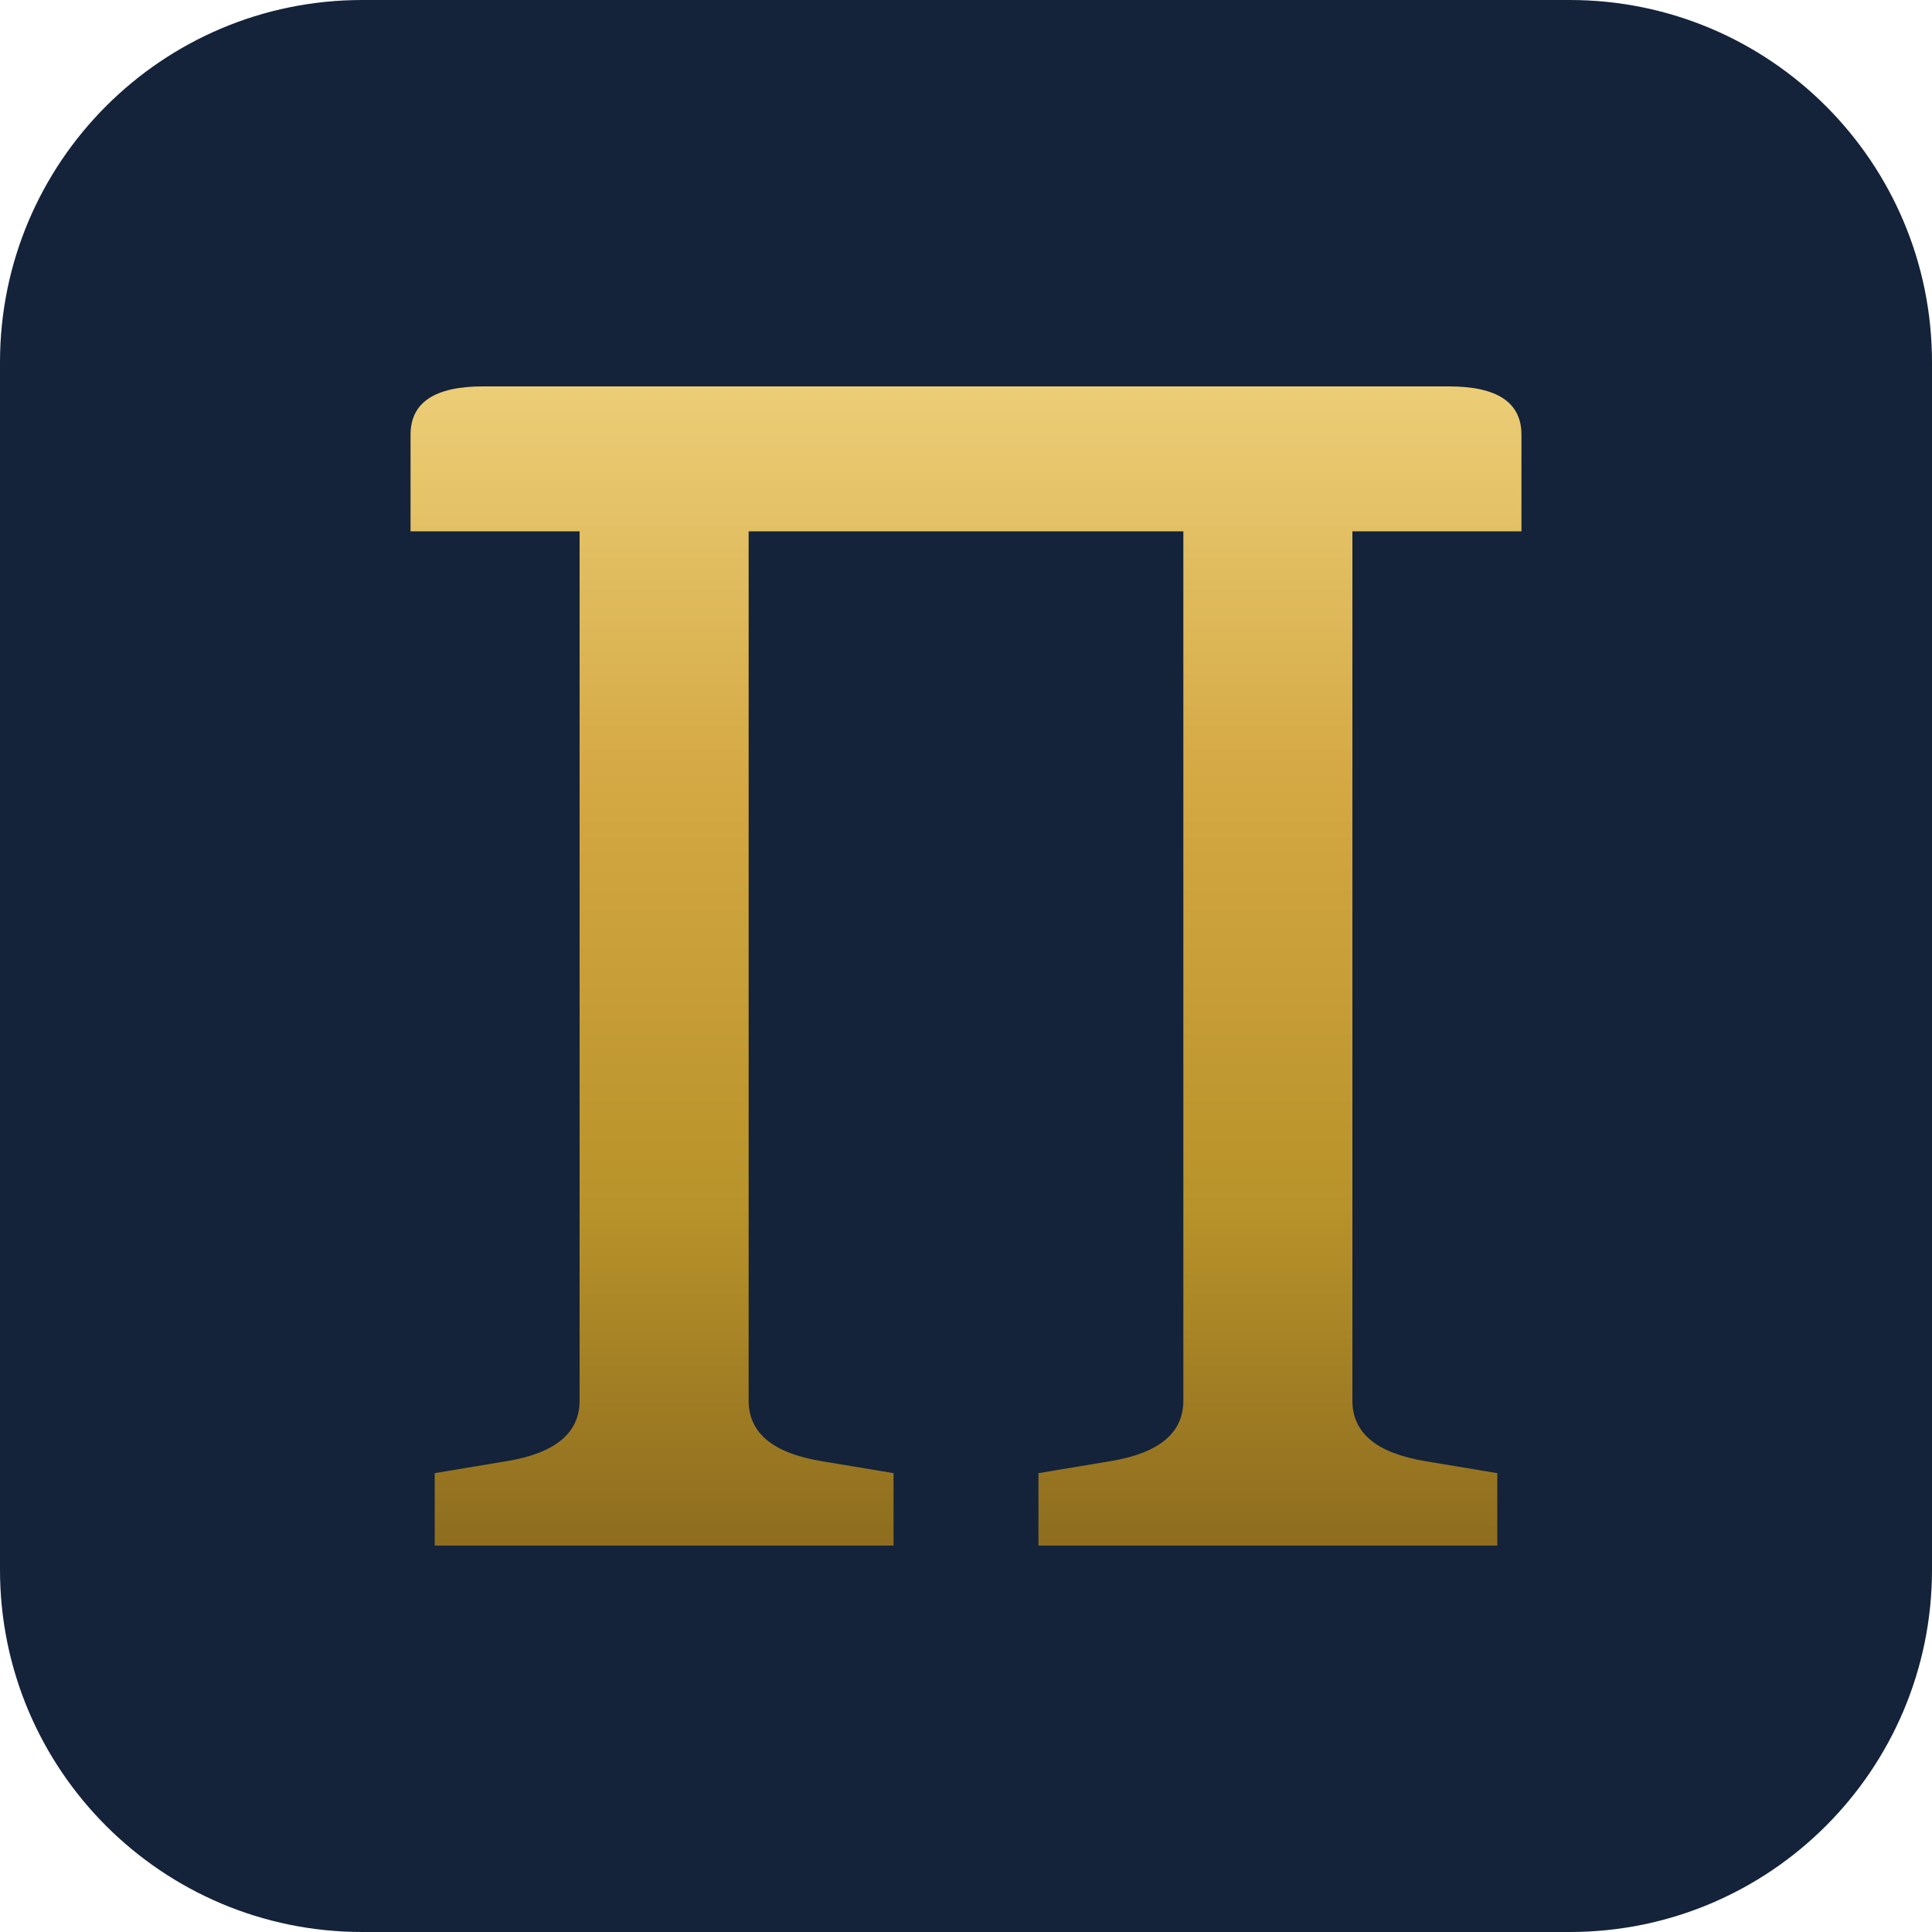
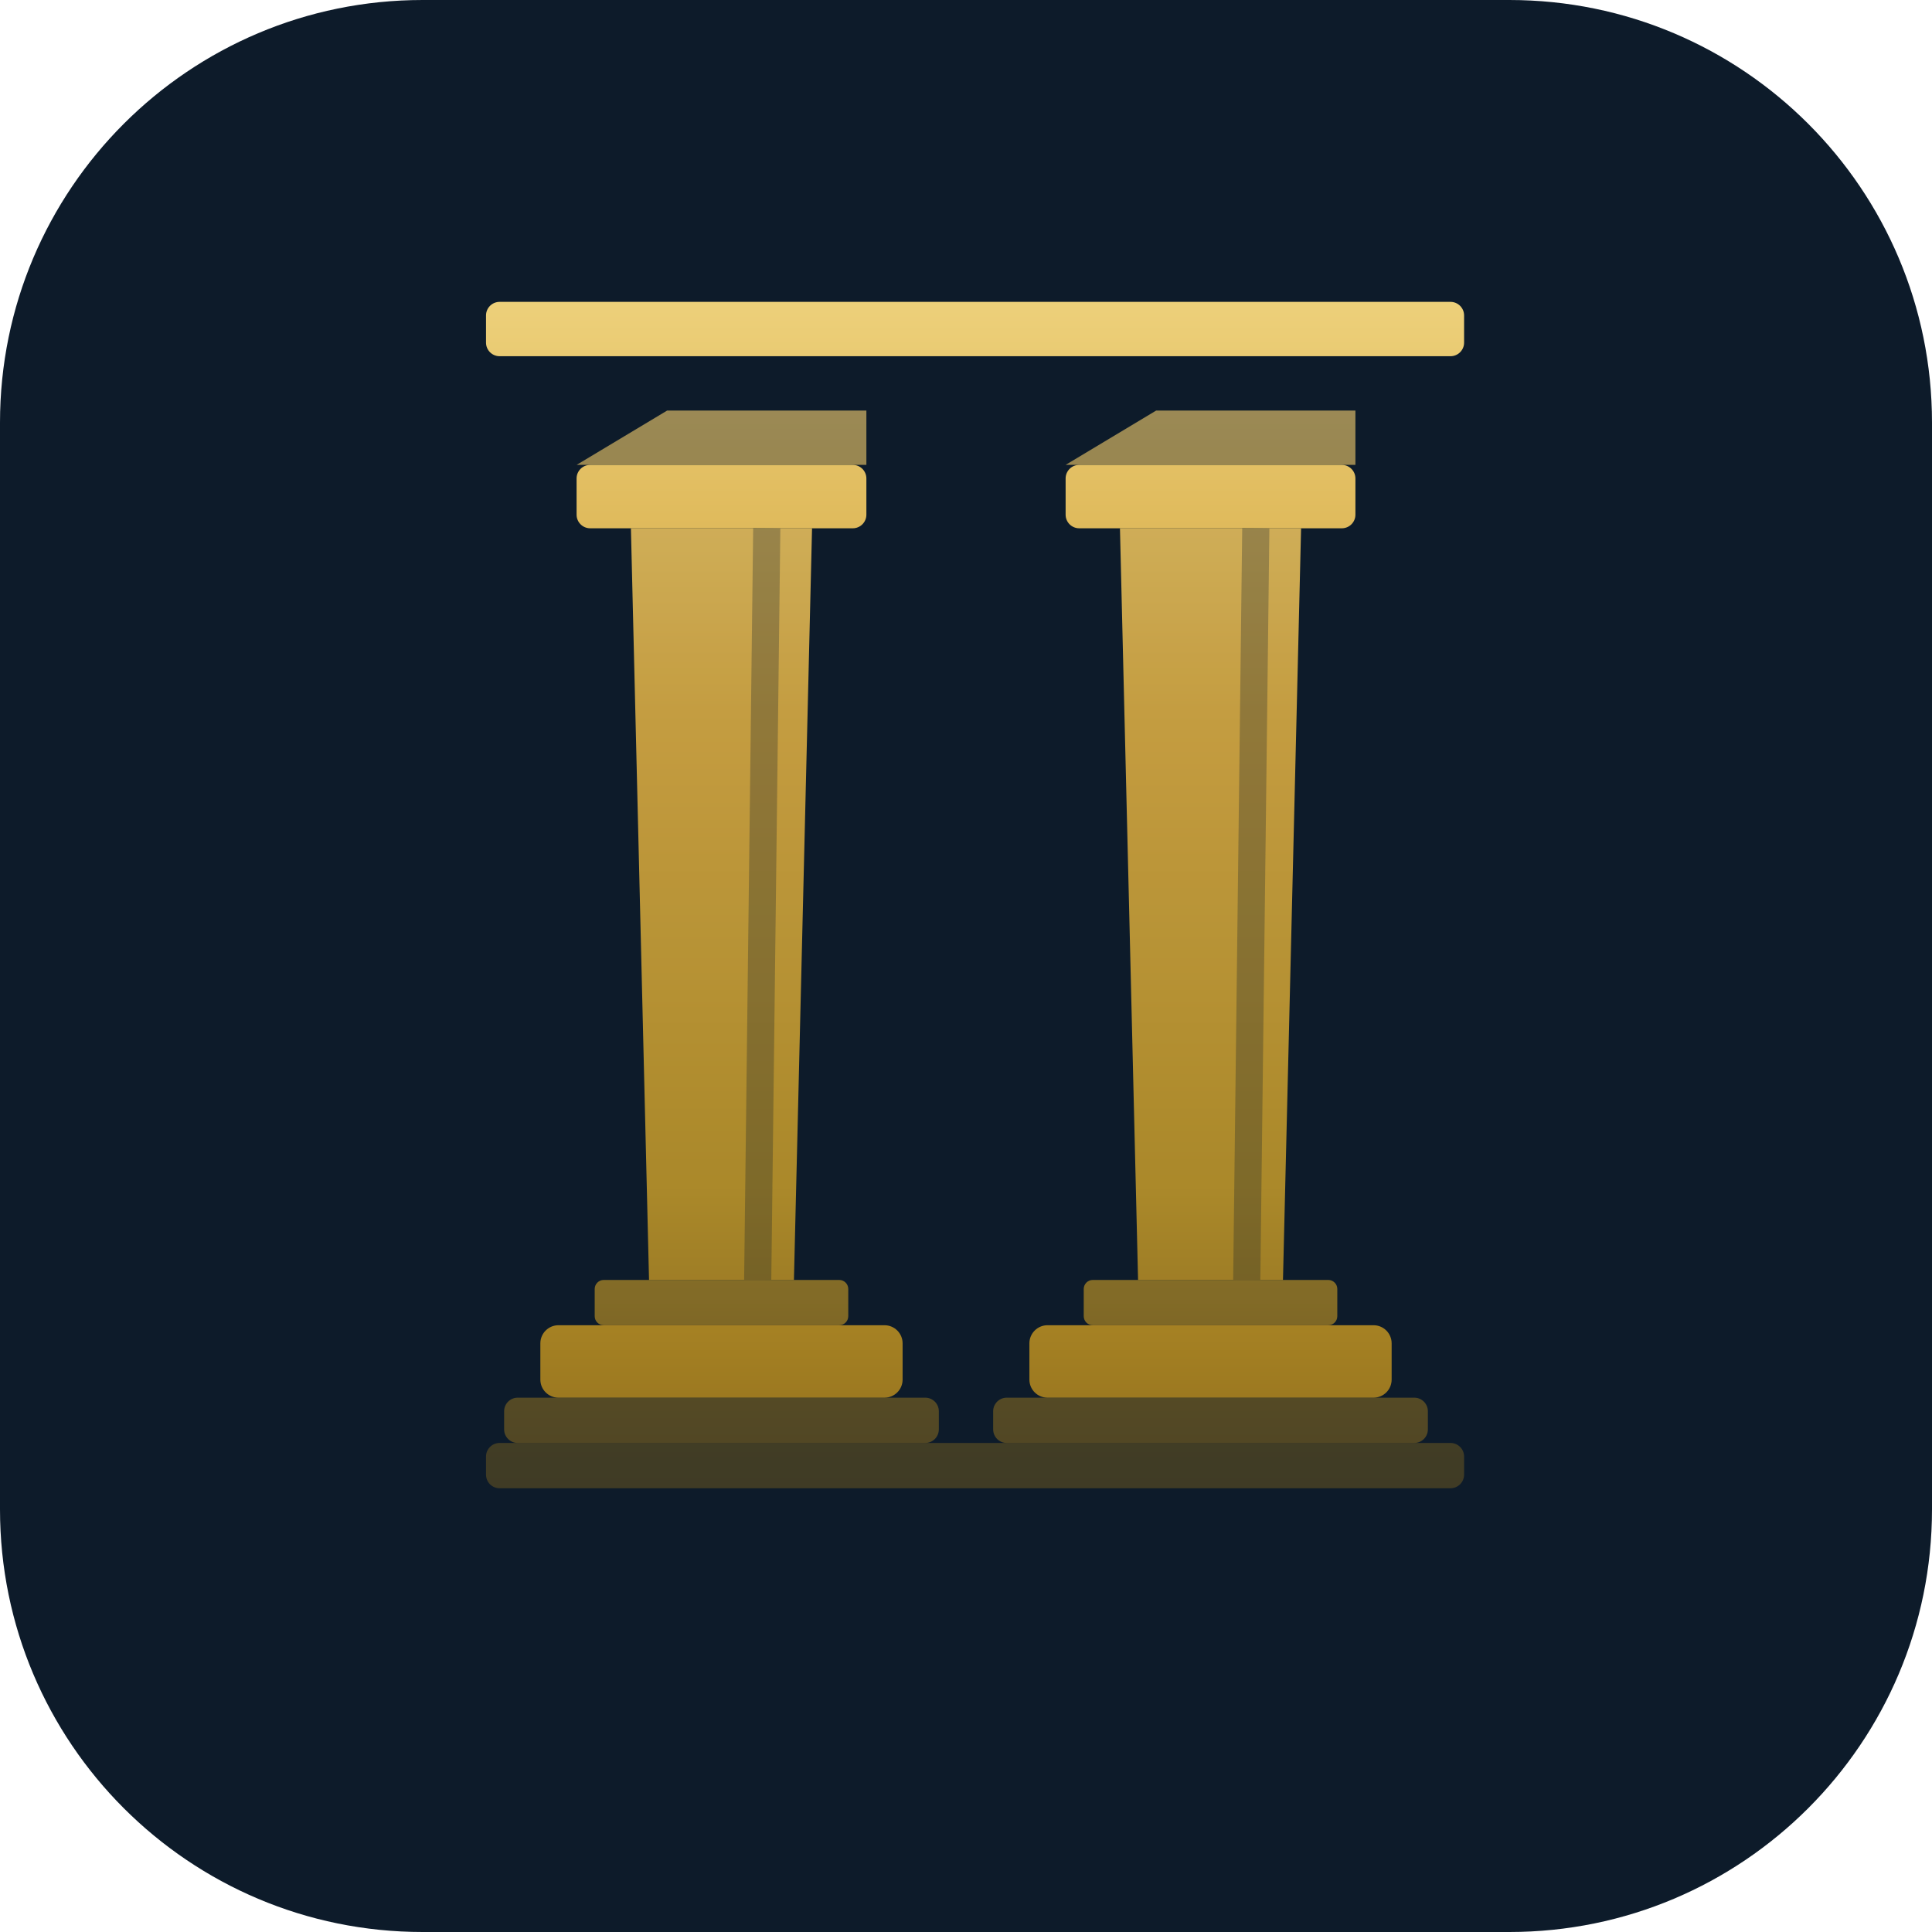
- <svg xmlns="http://www.w3.org/2000/svg" viewBox="0 0 128 128">
-   <rect width="128" height="128" rx="24" fill="#14233A" />
-   <defs>
-     <linearGradient id="g" x1="0" y1="0" x2="0" y2="100" gradientUnits="userSpaceOnUse">
-       <stop offset="0" stop-color="#EDD07A" />
-       <stop offset=".35" stop-color="#D4A843" />
-       <stop offset=".7" stop-color="#B8922A" />
-       <stop offset="1" stop-color="#8A6A1E" />
-     </linearGradient>
-   </defs>
-   <g transform="translate(24 24) scale(.8)">
-     <path d="M4 6 Q4 2 10 2 H90 Q96 2 96 6 V14 H82 V86 Q82 90 88 91 L94 92 V98 H56 V92 L62 91 Q68 90 68 86 V14 H32 V86 Q32 90 38 91 L44 92 V98 H6 V92 L12 91 Q18 90 18 86 V14 H4 Z" fill="url(#g)" />
+ <svg xmlns="http://www.w3.org/2000/svg" viewBox="0 0 64 64">
+   <rect width="64" height="64" rx="14" fill="#0D1B2A" />
+   <g transform="translate(16.1 10) scale(.3)">
+     <defs>
+       <linearGradient id="L" x1="27" y1="0" x2="27" y2="150" gradientUnits="userSpaceOnUse">
+         <stop offset="0" stop-color="#EDD07A" />
+         <stop offset=".3" stop-color="#D4A843" />
+         <stop offset=".65" stop-color="#B8922A" />
+         <stop offset="1" stop-color="#7A5A14" />
+       </linearGradient>
+       <linearGradient id="R" x1="81" y1="0" x2="81" y2="150" gradientUnits="userSpaceOnUse">
+         <stop offset="0" stop-color="#EDD07A" />
+         <stop offset=".3" stop-color="#D4A843" />
+         <stop offset=".65" stop-color="#B8922A" />
+         <stop offset="1" stop-color="#7A5A14" />
+       </linearGradient>
+     </defs>
+     <rect width="108" height="6" rx="1.5" fill="url(#L)" />
+     <path d="M10 18 L20 12 L42 12 L42 18 Z" fill="url(#L)" opacity=".65" />
+     <rect x="10" y="18" width="32" height="7" rx="1.5" fill="url(#L)" />
+     <path d="M16 25 L36 25 L34 108 L18 108 Z" fill="url(#L)" opacity=".92" />
+     <line x1="31" y1="25" x2="30" y2="108" stroke="#0D1B2A" stroke-width="3" stroke-opacity=".28" />
+     <rect x="12" y="108" width="28" height="5" rx="1" fill="url(#L)" opacity=".75" />
+     <rect x="6" y="113" width="40" height="8" rx="2" fill="url(#L)" />
+     <rect x="2" y="121" width="48" height="5" rx="1.5" fill="url(#L)" opacity=".5" />
+     <path d="M64 18 L74 12 L96 12 L96 18 Z" fill="url(#R)" opacity=".65" />
+     <rect x="64" y="18" width="32" height="7" rx="1.5" fill="url(#R)" />
+     <path d="M70 25 L90 25 L88 108 L72 108 Z" fill="url(#R)" opacity=".92" />
+     <line x1="85" y1="25" x2="84" y2="108" stroke="#0D1B2A" stroke-width="3" stroke-opacity=".28" />
+     <rect x="66" y="108" width="28" height="5" rx="1" fill="url(#R)" opacity=".75" />
+     <rect x="60" y="113" width="40" height="8" rx="2" fill="url(#R)" />
+     <rect x="56" y="121" width="48" height="5" rx="1.5" fill="url(#R)" opacity=".5" />
+     <rect y="126" width="108" height="5" rx="1.5" fill="url(#L)" opacity=".38" />
  </g>
</svg>
